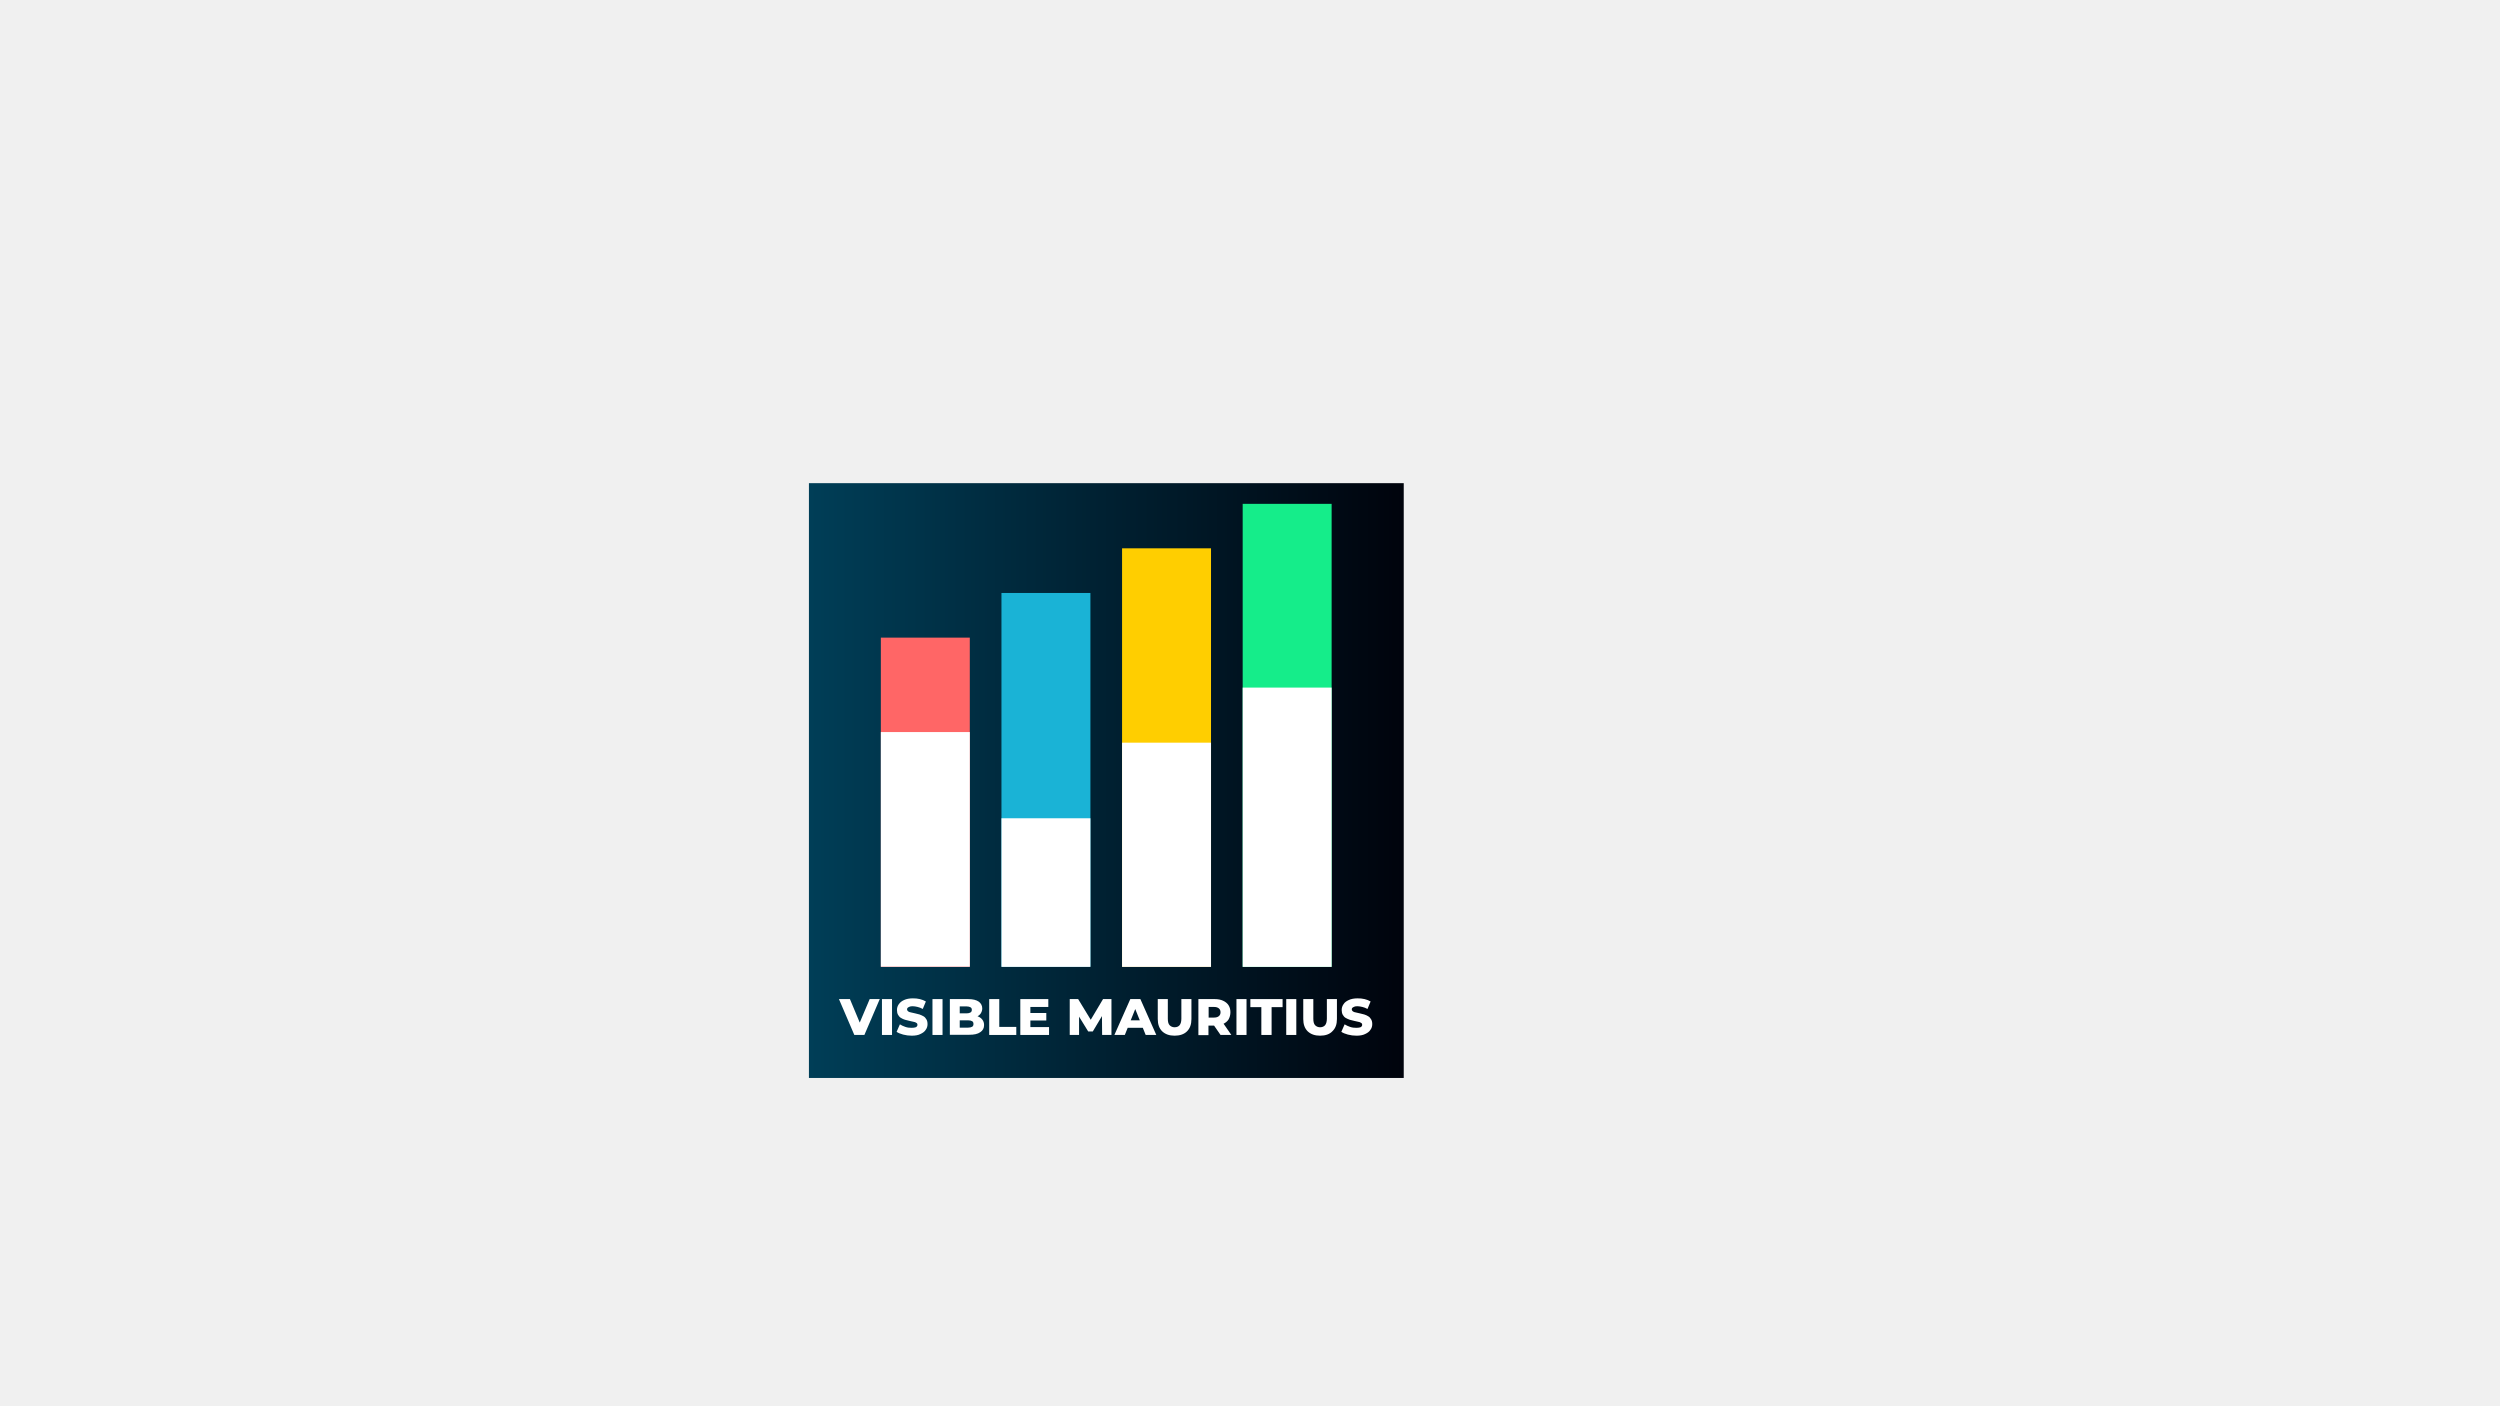
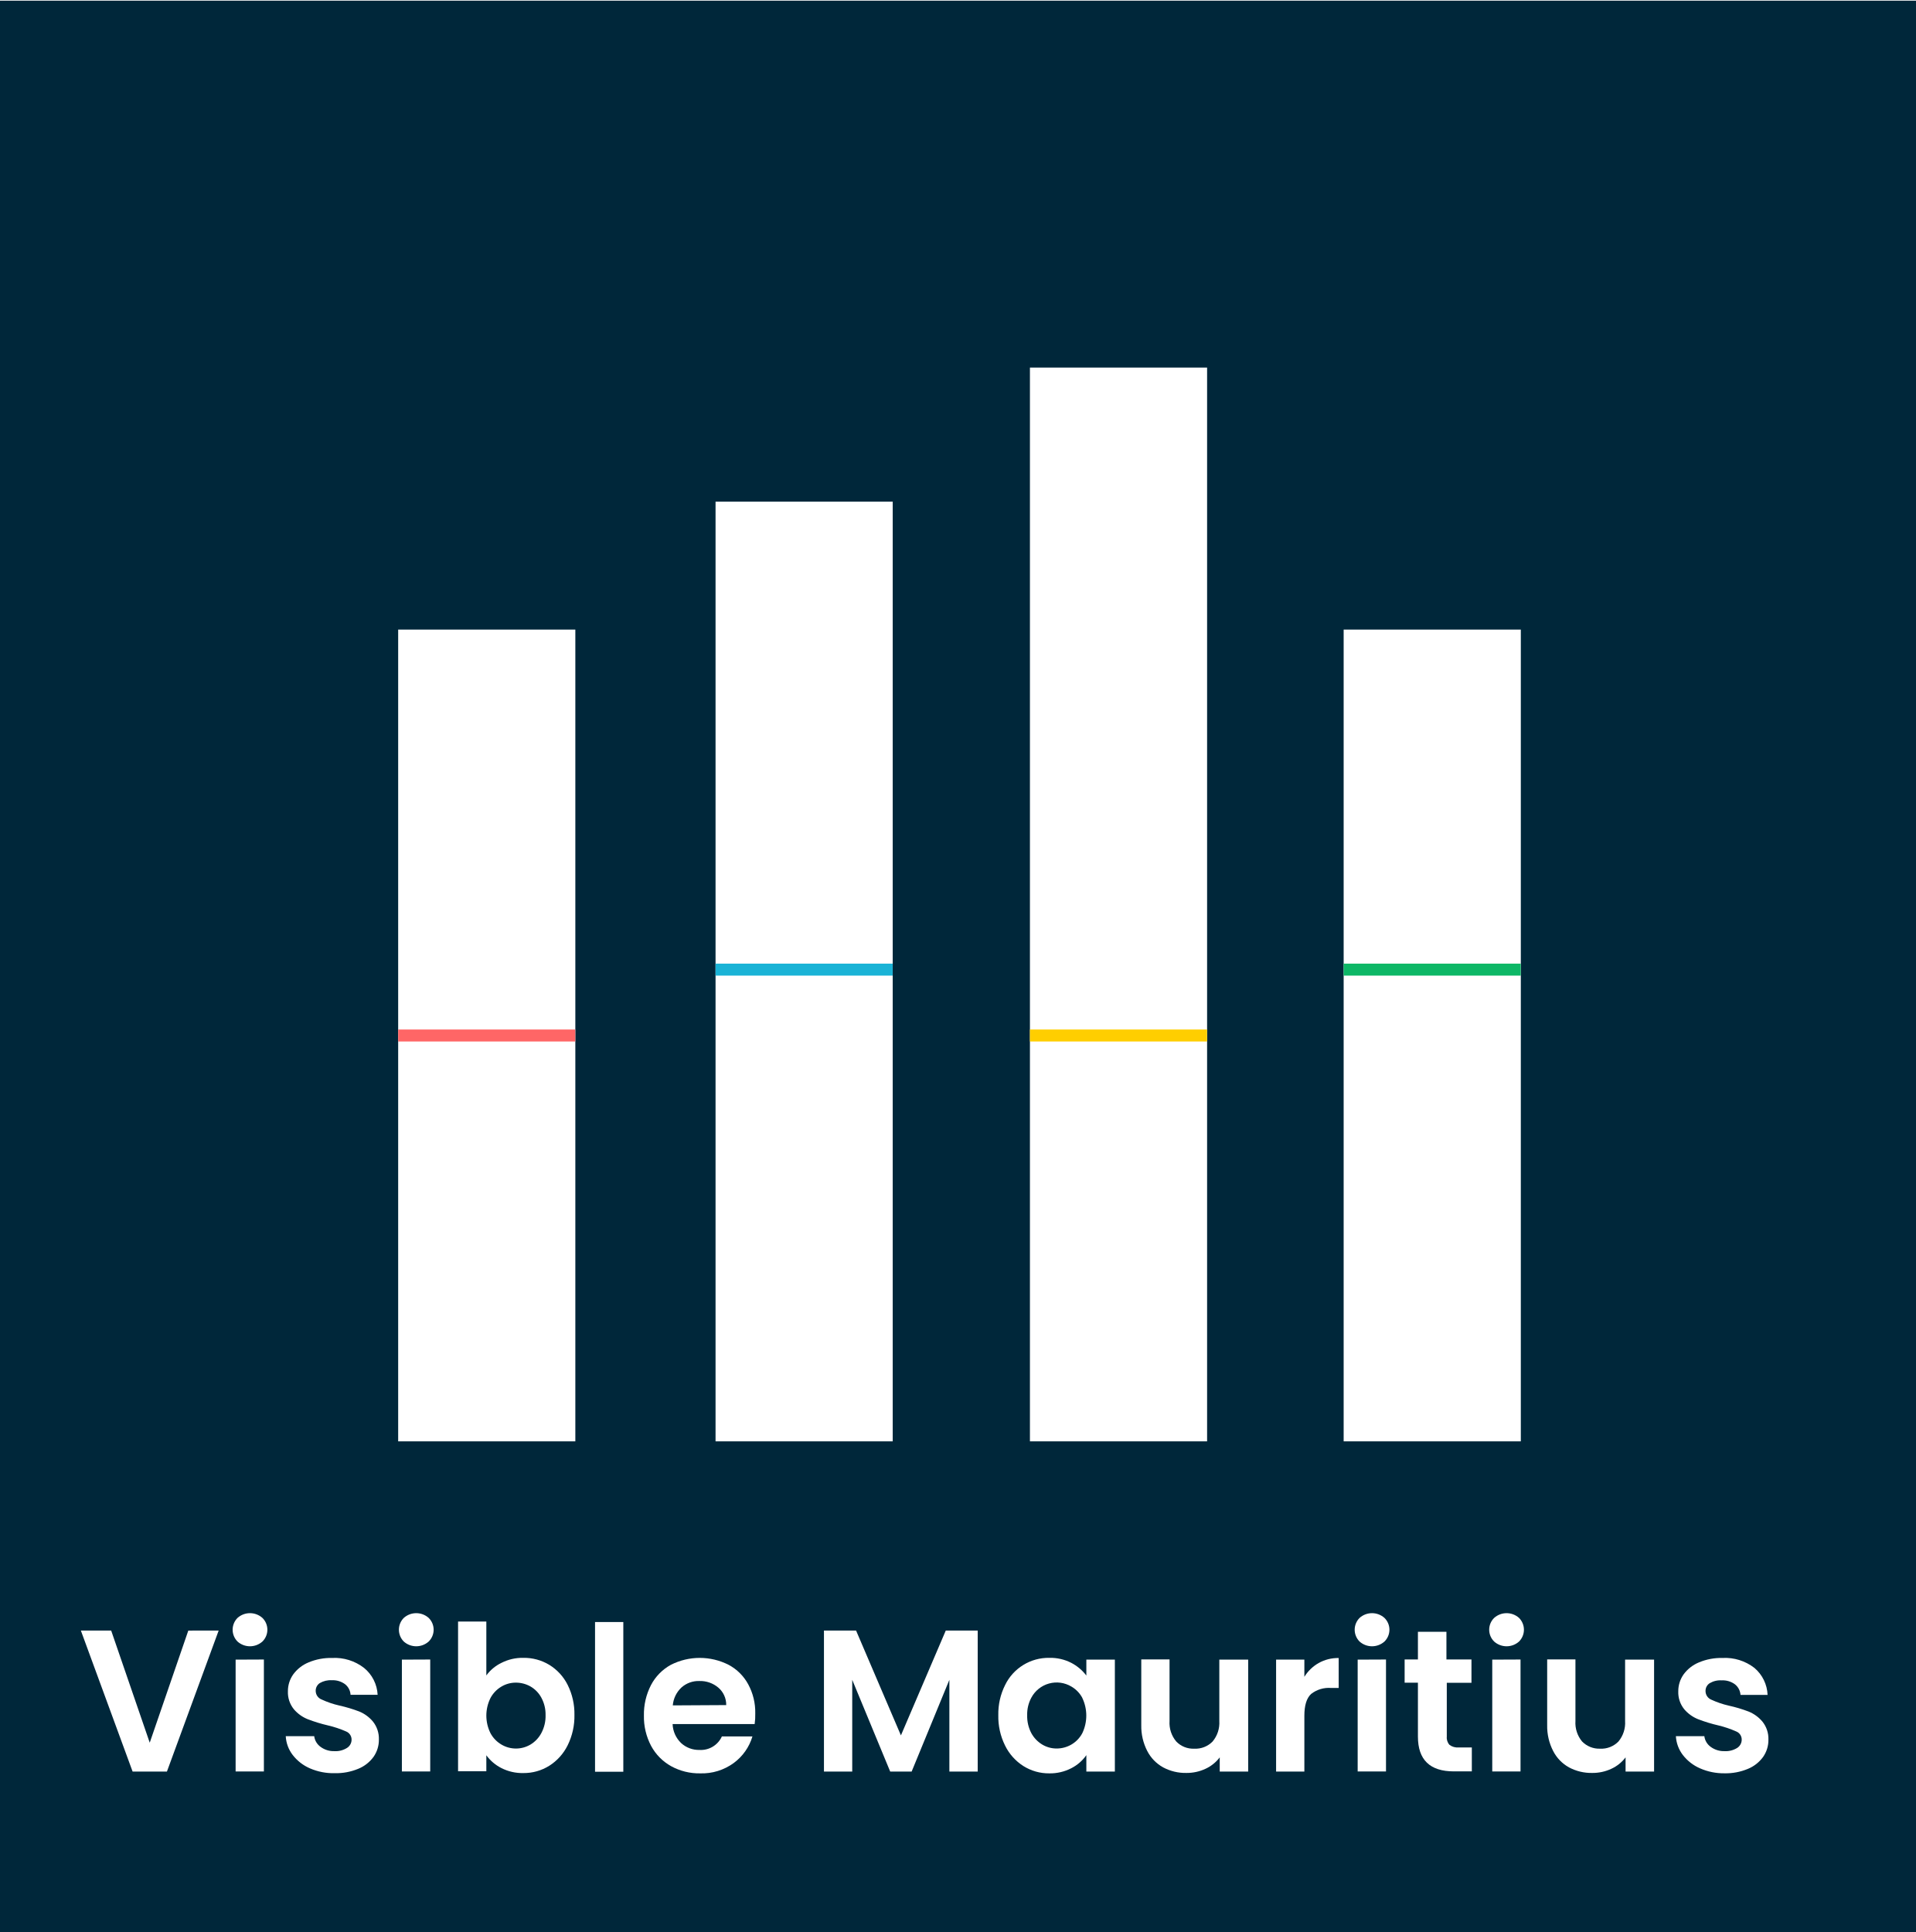
- <svg xmlns="http://www.w3.org/2000/svg" version="1.1" x="0px" y="0px" viewBox="0 0 1366 768" style="enable-background:new 0 0 1366 768;" xml:space="preserve">
-   <style type="text/css">
- 	.st0{fill:url(#SVGID_1_);}
- 	.st1{fill:#FF6666;}
- 	.st2{fill:#1AB3D6;}
- 	.st3{fill:#FFCE00;}
- 	.st4{fill:#15ED8A;}
- 	.st5{fill:#FFFFFF;}
- </style>
-   <g id="Layer_6">
-     <linearGradient id="SVGID_1_" gradientUnits="userSpaceOnUse" x1="441.951" y1="426.5" x2="766.951" y2="426.5">
-       <stop offset="0" style="stop-color:#003E57" />
-       <stop offset="1" style="stop-color:#00030C" />
-     </linearGradient>
-     <rect x="442" y="264" class="st0" width="325" height="325" />
-   </g>
-   <g id="Layer_1">
- </g>
-   <g id="Layer_3">
- </g>
-   <g id="Layer_5">
-     <g>
-       <rect x="481.3" y="348.4" class="st1" width="48.6" height="179.9" />
-       <rect x="547.2" y="324" class="st2" width="48.6" height="204.2" />
-       <rect x="613.1" y="299.6" class="st3" width="48.6" height="228.6" />
-       <rect x="679" y="275.3" class="st4" width="48.6" height="253" />
-       <rect x="481.3" y="400" class="st5" width="48.6" height="128.2" />
-       <rect x="547.2" y="447.1" class="st5" width="48.6" height="81.2" />
-       <rect x="613.1" y="405.8" class="st5" width="48.6" height="122.5" />
-       <rect x="679" y="375.7" class="st5" width="48.6" height="152.6" />
-     </g>
-     <g>
-       <path class="st5" d="M466.8,565.5l-8.4-19.6h6l7.1,17H468l7.2-17h5.5l-8.4,19.6H466.8z" />
-       <path class="st5" d="M481.9,565.5v-19.6h5.5v19.6H481.9z" />
-       <path class="st5" d="M498.2,565.9c-1.6,0-3.2-0.2-4.7-0.6s-2.7-0.9-3.6-1.5l1.8-4.1c0.9,0.6,1.9,1,3,1.4c1.1,0.4,2.3,0.5,3.4,0.5    c0.8,0,1.4-0.1,1.9-0.2c0.5-0.1,0.8-0.3,1-0.6c0.2-0.2,0.3-0.5,0.3-0.9c0-0.4-0.2-0.8-0.6-1c-0.4-0.3-0.9-0.5-1.6-0.6    c-0.7-0.2-1.4-0.3-2.2-0.5c-0.8-0.2-1.6-0.4-2.4-0.6s-1.5-0.6-2.2-1c-0.7-0.4-1.2-1-1.6-1.7c-0.4-0.7-0.6-1.6-0.6-2.6    c0-1.2,0.3-2.2,1-3.2s1.6-1.7,2.9-2.3c1.3-0.6,2.9-0.9,4.8-0.9c1.3,0,2.6,0.1,3.8,0.4c1.2,0.3,2.3,0.7,3.3,1.3l-1.7,4.1    c-0.9-0.5-1.9-0.9-2.8-1.1c-0.9-0.2-1.8-0.4-2.7-0.4c-0.8,0-1.4,0.1-1.8,0.3c-0.5,0.2-0.8,0.4-1,0.6c-0.2,0.3-0.3,0.5-0.3,0.8    c0,0.4,0.2,0.8,0.6,1.1c0.4,0.3,0.9,0.5,1.6,0.6c0.7,0.2,1.4,0.3,2.2,0.5s1.6,0.4,2.4,0.6c0.8,0.3,1.5,0.6,2.2,1    c0.7,0.4,1.2,1,1.6,1.7c0.4,0.7,0.6,1.5,0.6,2.6c0,1.1-0.3,2.2-1,3.1c-0.6,1-1.6,1.7-2.9,2.3C501.8,565.6,500.1,565.9,498.2,565.9    z" />
-       <path class="st5" d="M509.5,565.5v-19.6h5.5v19.6H509.5z" />
-       <path class="st5" d="M519,565.5v-19.6h10c2.6,0,4.5,0.5,5.8,1.4c1.3,1,1.9,2.2,1.9,3.7c0,1-0.3,1.9-0.8,2.7    c-0.5,0.8-1.3,1.4-2.2,1.8c-1,0.4-2.1,0.6-3.4,0.6l0.5-1.3c1.4,0,2.6,0.2,3.6,0.6c1,0.4,1.8,1,2.4,1.8s0.9,1.8,0.9,2.9    c0,1.7-0.7,3-2.1,3.9c-1.4,1-3.4,1.4-6,1.4H519z M524.4,561.5h4.6c1,0,1.7-0.2,2.2-0.5c0.5-0.3,0.7-0.8,0.7-1.5s-0.2-1.2-0.7-1.5    c-0.5-0.3-1.2-0.5-2.2-0.5h-5v-3.8h4.2c0.9,0,1.6-0.2,2.1-0.5c0.5-0.3,0.7-0.8,0.7-1.4c0-0.7-0.2-1.1-0.7-1.4    c-0.5-0.3-1.2-0.5-2.1-0.5h-3.8V561.5z" />
-       <path class="st5" d="M540.5,565.5v-19.6h5.5v15.2h9.3v4.4H540.5z" />
-       <path class="st5" d="M563,561.2h10.2v4.3h-15.7v-19.6h15.3v4.3H563V561.2z M562.6,553.5h9.1v4.1h-9.1V553.5z" />
-       <path class="st5" d="M584.5,565.5v-19.6h4.6l8.1,13.3h-2.4l7.9-13.3h4.6l0,19.6h-5.1l-0.1-11.8h0.9l-5.9,9.9h-2.5l-6.1-9.9h1.1    v11.8H584.5z" />
-       <path class="st5" d="M608.9,565.5l8.7-19.6h5.5l8.7,19.6h-5.8l-6.8-16.9h2.2l-6.8,16.9H608.9z M613.6,561.6l1.4-4.1h9.6l1.4,4.1    H613.6z" />
-       <path class="st5" d="M641.8,565.9c-2.9,0-5.1-0.8-6.8-2.4c-1.6-1.6-2.4-3.8-2.4-6.7v-10.9h5.5v10.7c0,1.7,0.3,2.9,1,3.6    c0.7,0.7,1.6,1.1,2.7,1.1c1.2,0,2.1-0.4,2.7-1.1c0.6-0.7,1-1.9,1-3.6v-10.7h5.5v10.9c0,2.9-0.8,5.1-2.4,6.7    C647,565.1,644.7,565.9,641.8,565.9z" />
-       <path class="st5" d="M654.8,565.5v-19.6h8.9c1.8,0,3.3,0.3,4.6,0.9c1.3,0.6,2.3,1.4,3,2.5c0.7,1.1,1,2.4,1,3.8    c0,1.5-0.4,2.8-1,3.9c-0.7,1.1-1.7,1.9-3,2.5s-2.9,0.9-4.6,0.9h-5.9l2.5-2.4v7.6H654.8z M660.4,558.6l-2.5-2.6h5.5    c1.2,0,2-0.3,2.6-0.8s0.9-1.2,0.9-2.1c0-0.9-0.3-1.6-0.9-2.1s-1.4-0.8-2.6-0.8h-5.5l2.5-2.5V558.6z M666.9,565.5l-4.9-7.1h5.9    l4.9,7.1H666.9z" />
-       <path class="st5" d="M675.6,565.5v-19.6h5.5v19.6H675.6z" />
-       <path class="st5" d="M689.2,565.5v-15.2h-6v-4.4h17.6v4.4h-6v15.2H689.2z" />
-       <path class="st5" d="M702.8,565.5v-19.6h5.5v19.6H702.8z" />
-       <path class="st5" d="M721.3,565.9c-2.9,0-5.1-0.8-6.8-2.4c-1.6-1.6-2.4-3.8-2.4-6.7v-10.9h5.5v10.7c0,1.7,0.3,2.9,1,3.6    s1.6,1.1,2.7,1.1s2.1-0.4,2.7-1.1c0.6-0.7,1-1.9,1-3.6v-10.7h5.5v10.9c0,2.9-0.8,5.1-2.5,6.7C726.5,565.1,724.2,565.9,721.3,565.9    z" />
-       <path class="st5" d="M741.2,565.9c-1.6,0-3.2-0.2-4.7-0.6c-1.5-0.4-2.7-0.9-3.6-1.5l1.8-4.1c0.9,0.6,1.9,1,3,1.4    c1.1,0.4,2.3,0.5,3.4,0.5c0.8,0,1.4-0.1,1.9-0.2c0.5-0.1,0.8-0.3,1-0.6c0.2-0.2,0.3-0.5,0.3-0.9c0-0.4-0.2-0.8-0.6-1    c-0.4-0.3-0.9-0.5-1.6-0.6c-0.7-0.2-1.4-0.3-2.2-0.5s-1.6-0.4-2.4-0.6c-0.8-0.3-1.5-0.6-2.2-1s-1.2-1-1.6-1.7s-0.6-1.6-0.6-2.6    c0-1.2,0.3-2.2,1-3.2c0.6-1,1.6-1.7,2.9-2.3c1.3-0.6,2.9-0.9,4.8-0.9c1.3,0,2.6,0.1,3.8,0.4c1.2,0.3,2.3,0.7,3.3,1.3l-1.7,4.1    c-0.9-0.5-1.9-0.9-2.8-1.1c-0.9-0.2-1.8-0.4-2.7-0.4c-0.8,0-1.4,0.1-1.8,0.3s-0.8,0.4-1,0.6c-0.2,0.3-0.3,0.5-0.3,0.8    c0,0.4,0.2,0.8,0.6,1.1c0.4,0.3,0.9,0.5,1.6,0.6c0.7,0.2,1.4,0.3,2.2,0.5c0.8,0.2,1.6,0.4,2.4,0.6s1.5,0.6,2.2,1    c0.7,0.4,1.2,1,1.6,1.7c0.4,0.7,0.6,1.5,0.6,2.6c0,1.1-0.3,2.2-1,3.1c-0.6,1-1.6,1.7-2.9,2.3C744.7,565.6,743.1,565.9,741.2,565.9    z" />
-     </g>
-   </g>
-   <g id="Layer_4">
- </g>
-   <g id="Layer_2">
- </g>
+ <svg xmlns="http://www.w3.org/2000/svg" id="Layer_1" data-name="Layer 1" viewBox="0 0 319.84 322.61">
+   <defs>
+     <style>.cls-1{fill:#00273a;}.cls-2{fill:#fff;}.cls-3,.cls-4,.cls-5,.cls-6{fill:none;stroke-miterlimit:10;stroke-width:2px;}.cls-3{stroke:#f66;}.cls-4{stroke:#1ab3d6;}.cls-5{stroke:#ffce00;}.cls-6{stroke:#0db766;}</style>
+   </defs>
+   <rect class="cls-1" x="-2.41" y="0.12" width="325.2" height="325.2" />
+   <path class="cls-2" d="M36.51,272.27l-8.64,23.55H22.14L13.5,272.27h5.06L25,291l6.44-18.72Z" />
+   <path class="cls-2" d="M39.66,274.11a2.79,2.79,0,0,1,0-3.95,3.12,3.12,0,0,1,4.15,0,2.76,2.76,0,0,1,0,3.95,3.12,3.12,0,0,1-4.15,0Zm4.4,3v18.69H39.34V277.13Z" />
+   <path class="cls-2" d="M51.76,295.29a7.29,7.29,0,0,1-2.89-2.24,5.6,5.6,0,0,1-1.16-3.14h4.75a2.59,2.59,0,0,0,1.07,1.79,3.68,3.68,0,0,0,2.31.71,3.54,3.54,0,0,0,2.1-.54,1.62,1.62,0,0,0,.76-1.38,1.46,1.46,0,0,0-.92-1.37,17.16,17.16,0,0,0-3-1,25.5,25.5,0,0,1-3.42-1.05,5.93,5.93,0,0,1-2.29-1.65,4.47,4.47,0,0,1-1-3,4.82,4.82,0,0,1,.89-2.83,6,6,0,0,1,2.56-2,9.57,9.57,0,0,1,3.93-.74,8,8,0,0,1,5.33,1.66A6.18,6.18,0,0,1,63.05,283H58.53a2.42,2.42,0,0,0-.92-1.77,3.44,3.44,0,0,0-2.21-.66,3.55,3.55,0,0,0-2,.47,1.52,1.52,0,0,0-.69,1.32,1.55,1.55,0,0,0,1,1.43,14.63,14.63,0,0,0,2.93,1,24,24,0,0,1,3.34,1,5.92,5.92,0,0,1,2.28,1.67,4.57,4.57,0,0,1,1,3,4.93,4.93,0,0,1-.89,2.9,5.91,5.91,0,0,1-2.56,2,9.66,9.66,0,0,1-3.9.73A9.83,9.83,0,0,1,51.76,295.29Z" />
+   <path class="cls-2" d="M67.42,274.11a2.79,2.79,0,0,1,0-3.95,3.12,3.12,0,0,1,4.15,0,2.76,2.76,0,0,1,0,3.95,3.12,3.12,0,0,1-4.15,0Zm4.41,3v18.69H67.1V277.13Z" />
+   <path class="cls-2" d="M83.72,277.67a7.72,7.72,0,0,1,3.66-.84A8.14,8.14,0,0,1,91.71,278a8.25,8.25,0,0,1,3.07,3.35,10.82,10.82,0,0,1,1.13,5,11,11,0,0,1-1.13,5.08,8.51,8.51,0,0,1-3.07,3.42,8,8,0,0,1-4.33,1.22,7.72,7.72,0,0,1-3.66-.83,7.06,7.06,0,0,1-2.52-2.14v2.67H76.48v-25H81.2v9A6.75,6.75,0,0,1,83.72,277.67Zm6.67,5.82a4.78,4.78,0,0,0-1.82-1.88,4.94,4.94,0,0,0-2.44-.64,4.67,4.67,0,0,0-2.41.66,4.88,4.88,0,0,0-1.83,1.91,6.59,6.59,0,0,0,0,5.87,4.86,4.86,0,0,0,1.83,1.9,4.75,4.75,0,0,0,4.85,0,4.92,4.92,0,0,0,1.82-1.93,6,6,0,0,0,.7-3A5.86,5.86,0,0,0,90.39,283.49Z" />
+   <path class="cls-2" d="M104.07,270.85v25H99.35v-25Z" />
+   <path class="cls-2" d="M126,287.89H112.3a4.63,4.63,0,0,0,1.42,3.17,4.38,4.38,0,0,0,3.07,1.15,3.86,3.86,0,0,0,3.74-2.26h5.1a8.51,8.51,0,0,1-3.11,4.43,9,9,0,0,1-5.63,1.74,9.73,9.73,0,0,1-4.84-1.2,8.45,8.45,0,0,1-3.34-3.39,10.37,10.37,0,0,1-1.2-5.06,10.65,10.65,0,0,1,1.18-5.09A8.21,8.21,0,0,1,112,278a10.64,10.64,0,0,1,9.66,0,8,8,0,0,1,3.27,3.26,9.8,9.8,0,0,1,1.17,4.84A11.13,11.13,0,0,1,126,287.89Zm-4.75-3.17a3.75,3.75,0,0,0-1.32-2.92,4.66,4.66,0,0,0-3.14-1.1,4.28,4.28,0,0,0-3,1.07,4.63,4.63,0,0,0-1.46,3Z" />
+   <path class="cls-2" d="M163.24,272.27v23.55h-4.73V280.5l-6.3,15.32h-3.58l-6.34-15.32v15.32h-4.72V272.27h5.36l7.49,17.51,7.49-17.51Z" />
+   <path class="cls-2" d="M167.81,281.38a8.07,8.07,0,0,1,7.4-4.55,7.66,7.66,0,0,1,3.66.84,7.49,7.49,0,0,1,2.51,2.12v-2.66h4.76v18.69h-4.76v-2.74a6.89,6.89,0,0,1-2.51,2.18,7.73,7.73,0,0,1-3.69.86,8,8,0,0,1-4.31-1.22,8.49,8.49,0,0,1-3.06-3.42,10.89,10.89,0,0,1-1.13-5.08A10.73,10.73,0,0,1,167.81,281.38Zm12.9,2.14a4.8,4.8,0,0,0-1.82-1.89,4.79,4.79,0,0,0-6.7,1.86,5.85,5.85,0,0,0-.69,2.91,6.11,6.11,0,0,0,.69,3A5,5,0,0,0,174,291.3a4.64,4.64,0,0,0,2.41.67,4.89,4.89,0,0,0,2.47-.66,4.8,4.8,0,0,0,1.82-1.89,6.83,6.83,0,0,0,0-5.9Z" />
+   <path class="cls-2" d="M208.4,277.13v18.69h-4.75v-2.37a6.32,6.32,0,0,1-2.38,1.91,7.4,7.4,0,0,1-3.19.69,7.9,7.9,0,0,1-3.88-.93,6.53,6.53,0,0,1-2.65-2.73,9,9,0,0,1-1-4.3v-11h4.72v10.29a4.81,4.81,0,0,0,1.12,3.42,3.92,3.92,0,0,0,3,1.2,4,4,0,0,0,3.07-1.2,4.86,4.86,0,0,0,1.12-3.42V277.13Z" />
+   <path class="cls-2" d="M220.16,277.7a6.59,6.59,0,0,1,3.35-.84v5h-1.25a4.8,4.8,0,0,0-3.35,1c-.76.7-1.13,1.91-1.13,3.65v9.31h-4.72V277.13h4.72V280A6.64,6.64,0,0,1,220.16,277.7Z" />
+   <path class="cls-2" d="M227,274.11a2.79,2.79,0,0,1,0-3.95,3.12,3.12,0,0,1,4.15,0,2.76,2.76,0,0,1,0,3.95,3.12,3.12,0,0,1-4.15,0Zm4.41,3v18.69h-4.73V277.13Z" />
+   <path class="cls-2" d="M241.56,281v9a1.78,1.78,0,0,0,.45,1.36,2.22,2.22,0,0,0,1.54.43h2.19v4h-3q-6,0-6-5.81v-9h-2.22v-3.88h2.22v-4.62h4.76v4.62h4.18V281Z" />
+   <path class="cls-2" d="M249.47,274.11a2.76,2.76,0,0,1,0-3.95,3.12,3.12,0,0,1,4.15,0,2.79,2.79,0,0,1,0,3.95,3.12,3.12,0,0,1-4.15,0Zm4.4,3v18.69h-4.72V277.13Z" />
+   <path class="cls-2" d="M276.17,277.13v18.69h-4.76v-2.37a6.25,6.25,0,0,1-2.38,1.91,7.4,7.4,0,0,1-3.19.69,7.92,7.92,0,0,1-3.88-.93,6.51,6.51,0,0,1-2.64-2.73,9,9,0,0,1-1-4.3v-11h4.72v10.29a4.85,4.85,0,0,0,1.11,3.42,4,4,0,0,0,3,1.2,4,4,0,0,0,3.07-1.2,4.85,4.85,0,0,0,1.11-3.42V277.13Z" />
+   <path class="cls-2" d="M283.86,295.29a7.29,7.29,0,0,1-2.89-2.24,5.67,5.67,0,0,1-1.16-3.14h4.75a2.59,2.59,0,0,0,1.07,1.79,3.7,3.7,0,0,0,2.31.71,3.6,3.6,0,0,0,2.11-.54,1.64,1.64,0,0,0,.75-1.38,1.45,1.45,0,0,0-.92-1.37,17,17,0,0,0-2.95-1,25.24,25.24,0,0,1-3.43-1.05,5.93,5.93,0,0,1-2.29-1.65,4.47,4.47,0,0,1-1-3,4.82,4.82,0,0,1,.89-2.83,6,6,0,0,1,2.56-2,9.57,9.57,0,0,1,3.93-.74,8,8,0,0,1,5.33,1.66,6.23,6.23,0,0,1,2.2,4.51h-4.52a2.47,2.47,0,0,0-.93-1.77,3.44,3.44,0,0,0-2.21-.66,3.5,3.5,0,0,0-2,.47,1.51,1.51,0,0,0-.7,1.32,1.55,1.55,0,0,0,.95,1.43,14.63,14.63,0,0,0,2.93,1,23.62,23.62,0,0,1,3.34,1,5.92,5.92,0,0,1,2.28,1.67,4.57,4.57,0,0,1,1,3,4.93,4.93,0,0,1-.89,2.9,5.91,5.91,0,0,1-2.56,2,9.62,9.62,0,0,1-3.9.73A9.83,9.83,0,0,1,283.86,295.29Z" />
+   <rect class="cls-2" x="66.48" y="105.13" width="29.58" height="135.55" />
+   <rect class="cls-2" x="119.47" y="83.77" width="29.58" height="156.91" />
+   <rect class="cls-2" x="171.96" y="61.38" width="29.58" height="179.3" />
+   <rect class="cls-2" x="224.34" y="105.13" width="29.58" height="135.55" />
+   <line class="cls-3" x1="66.48" y1="172.91" x2="96.05" y2="172.91" />
+   <line class="cls-4" x1="119.47" y1="161.91" x2="149.04" y2="161.91" />
+   <line class="cls-5" x1="171.96" y1="172.91" x2="201.54" y2="172.91" />
+   <line class="cls-6" x1="224.34" y1="161.91" x2="253.91" y2="161.91" />
</svg>
